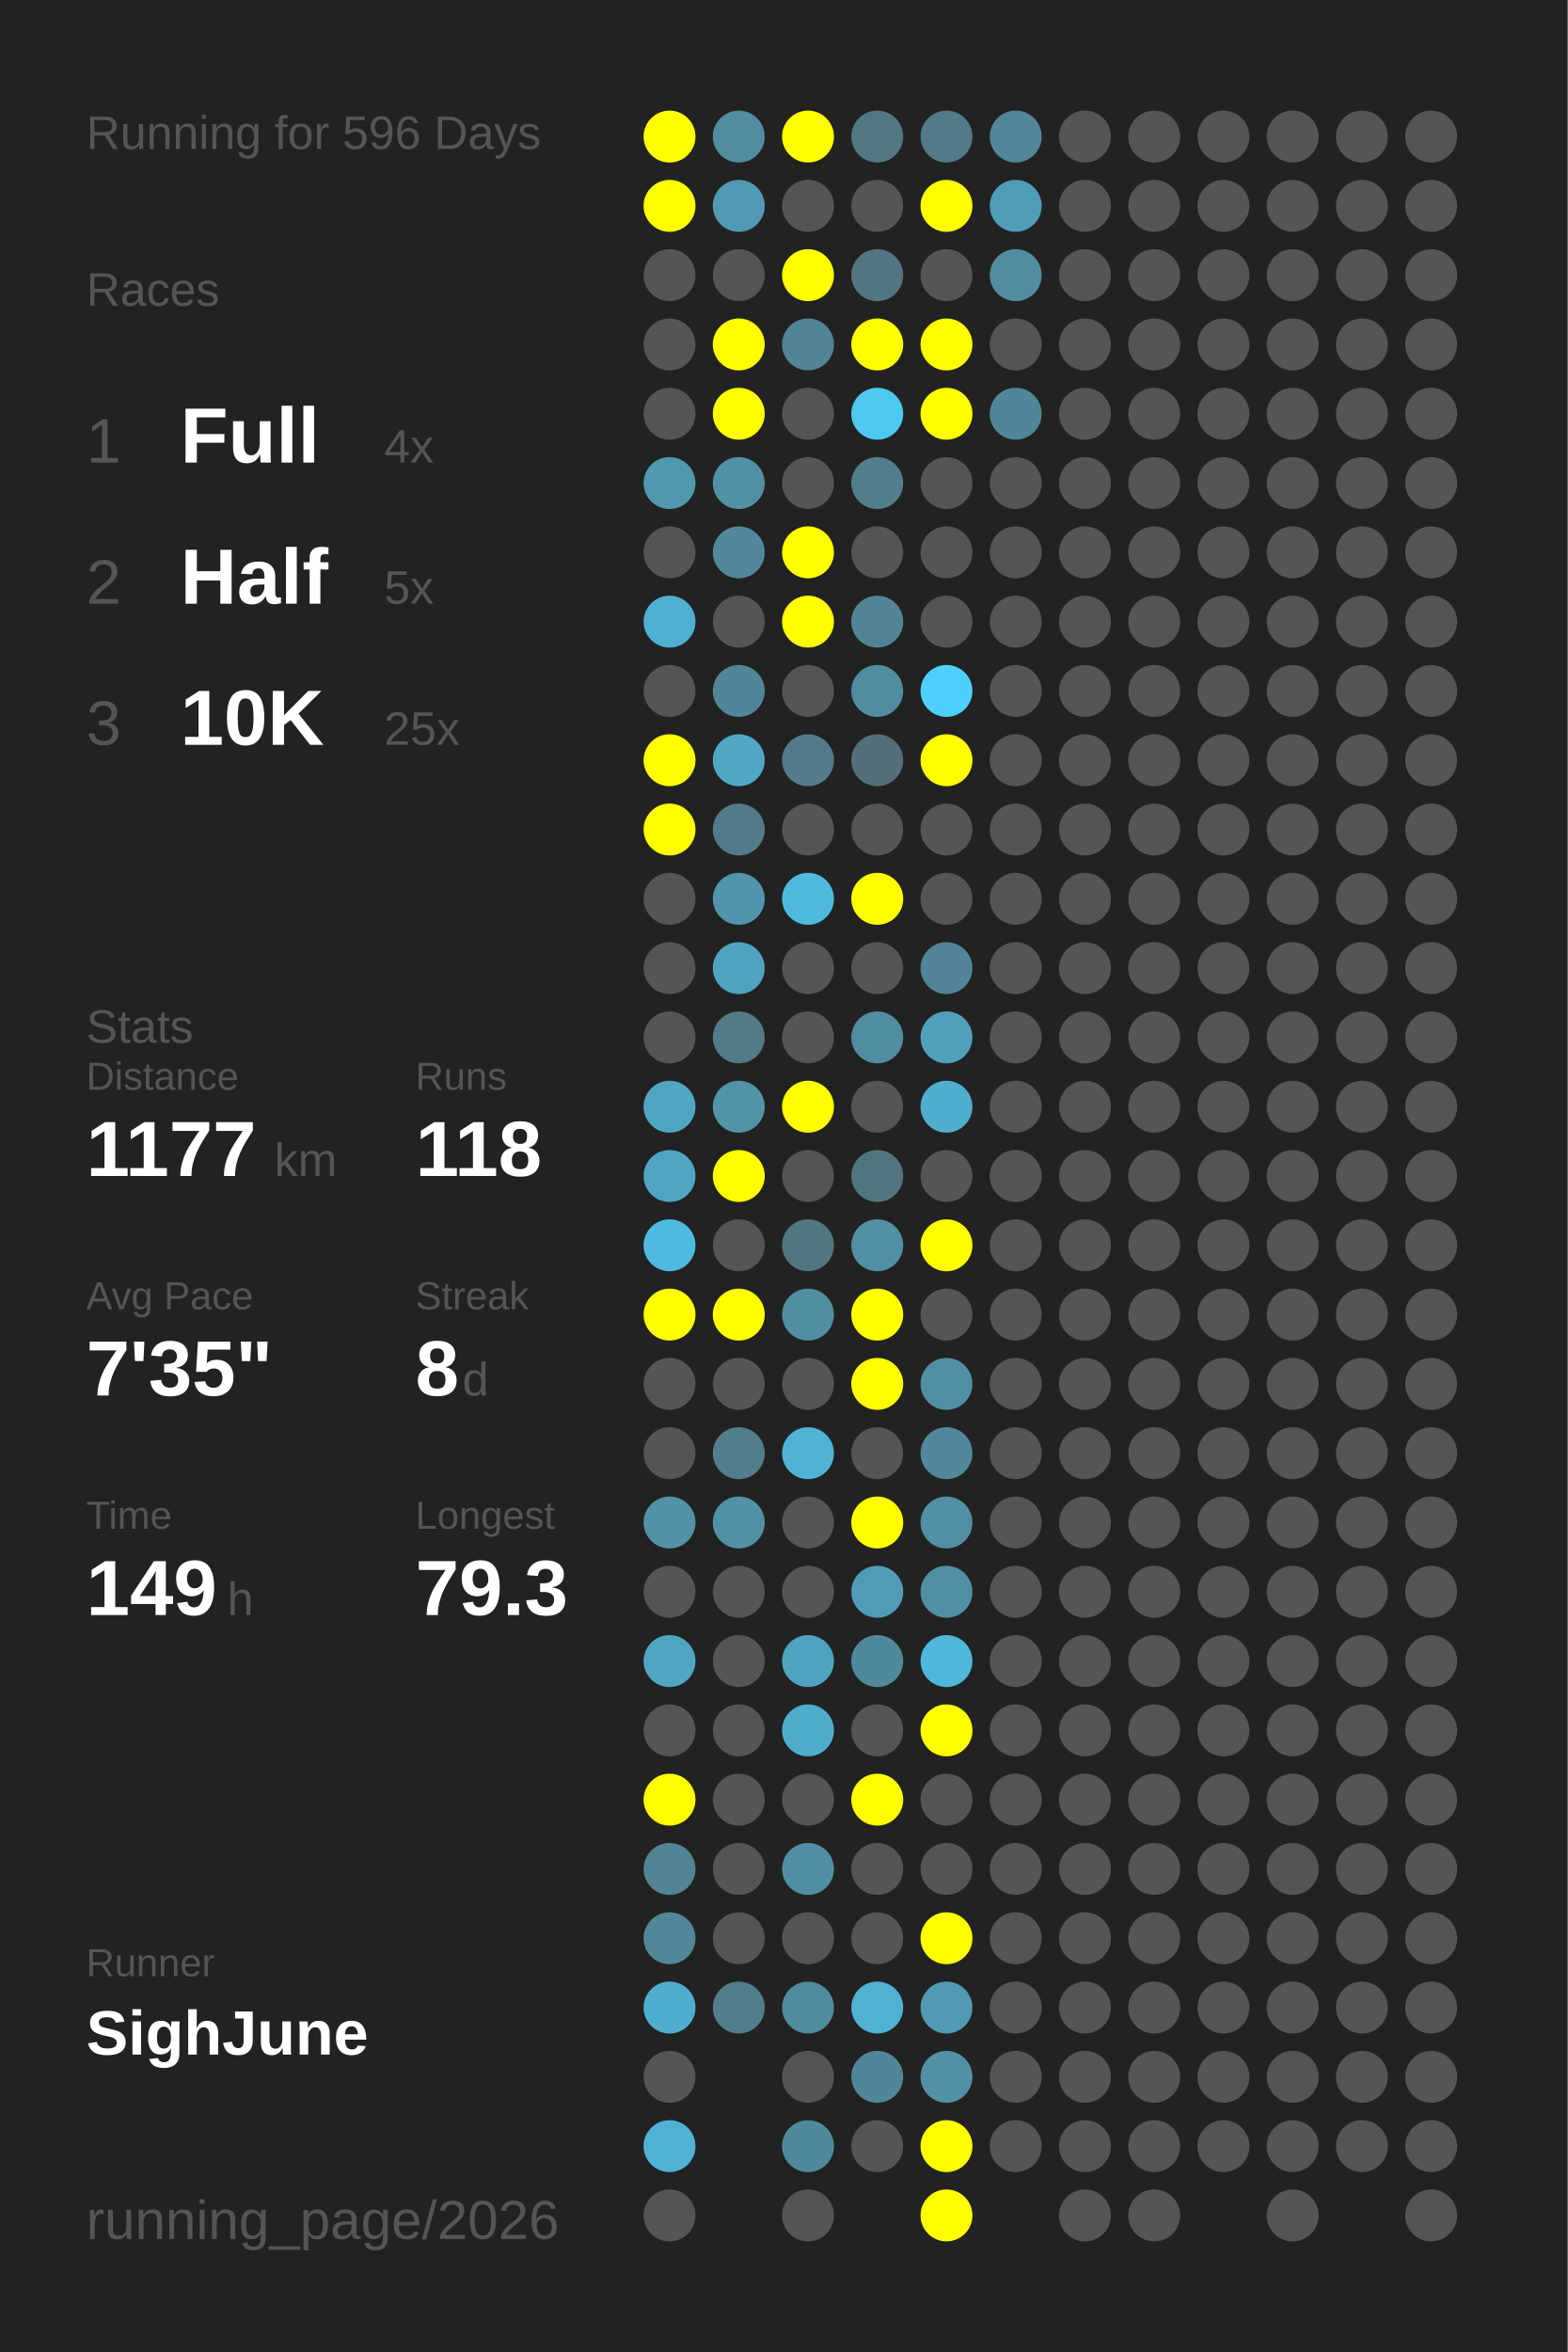
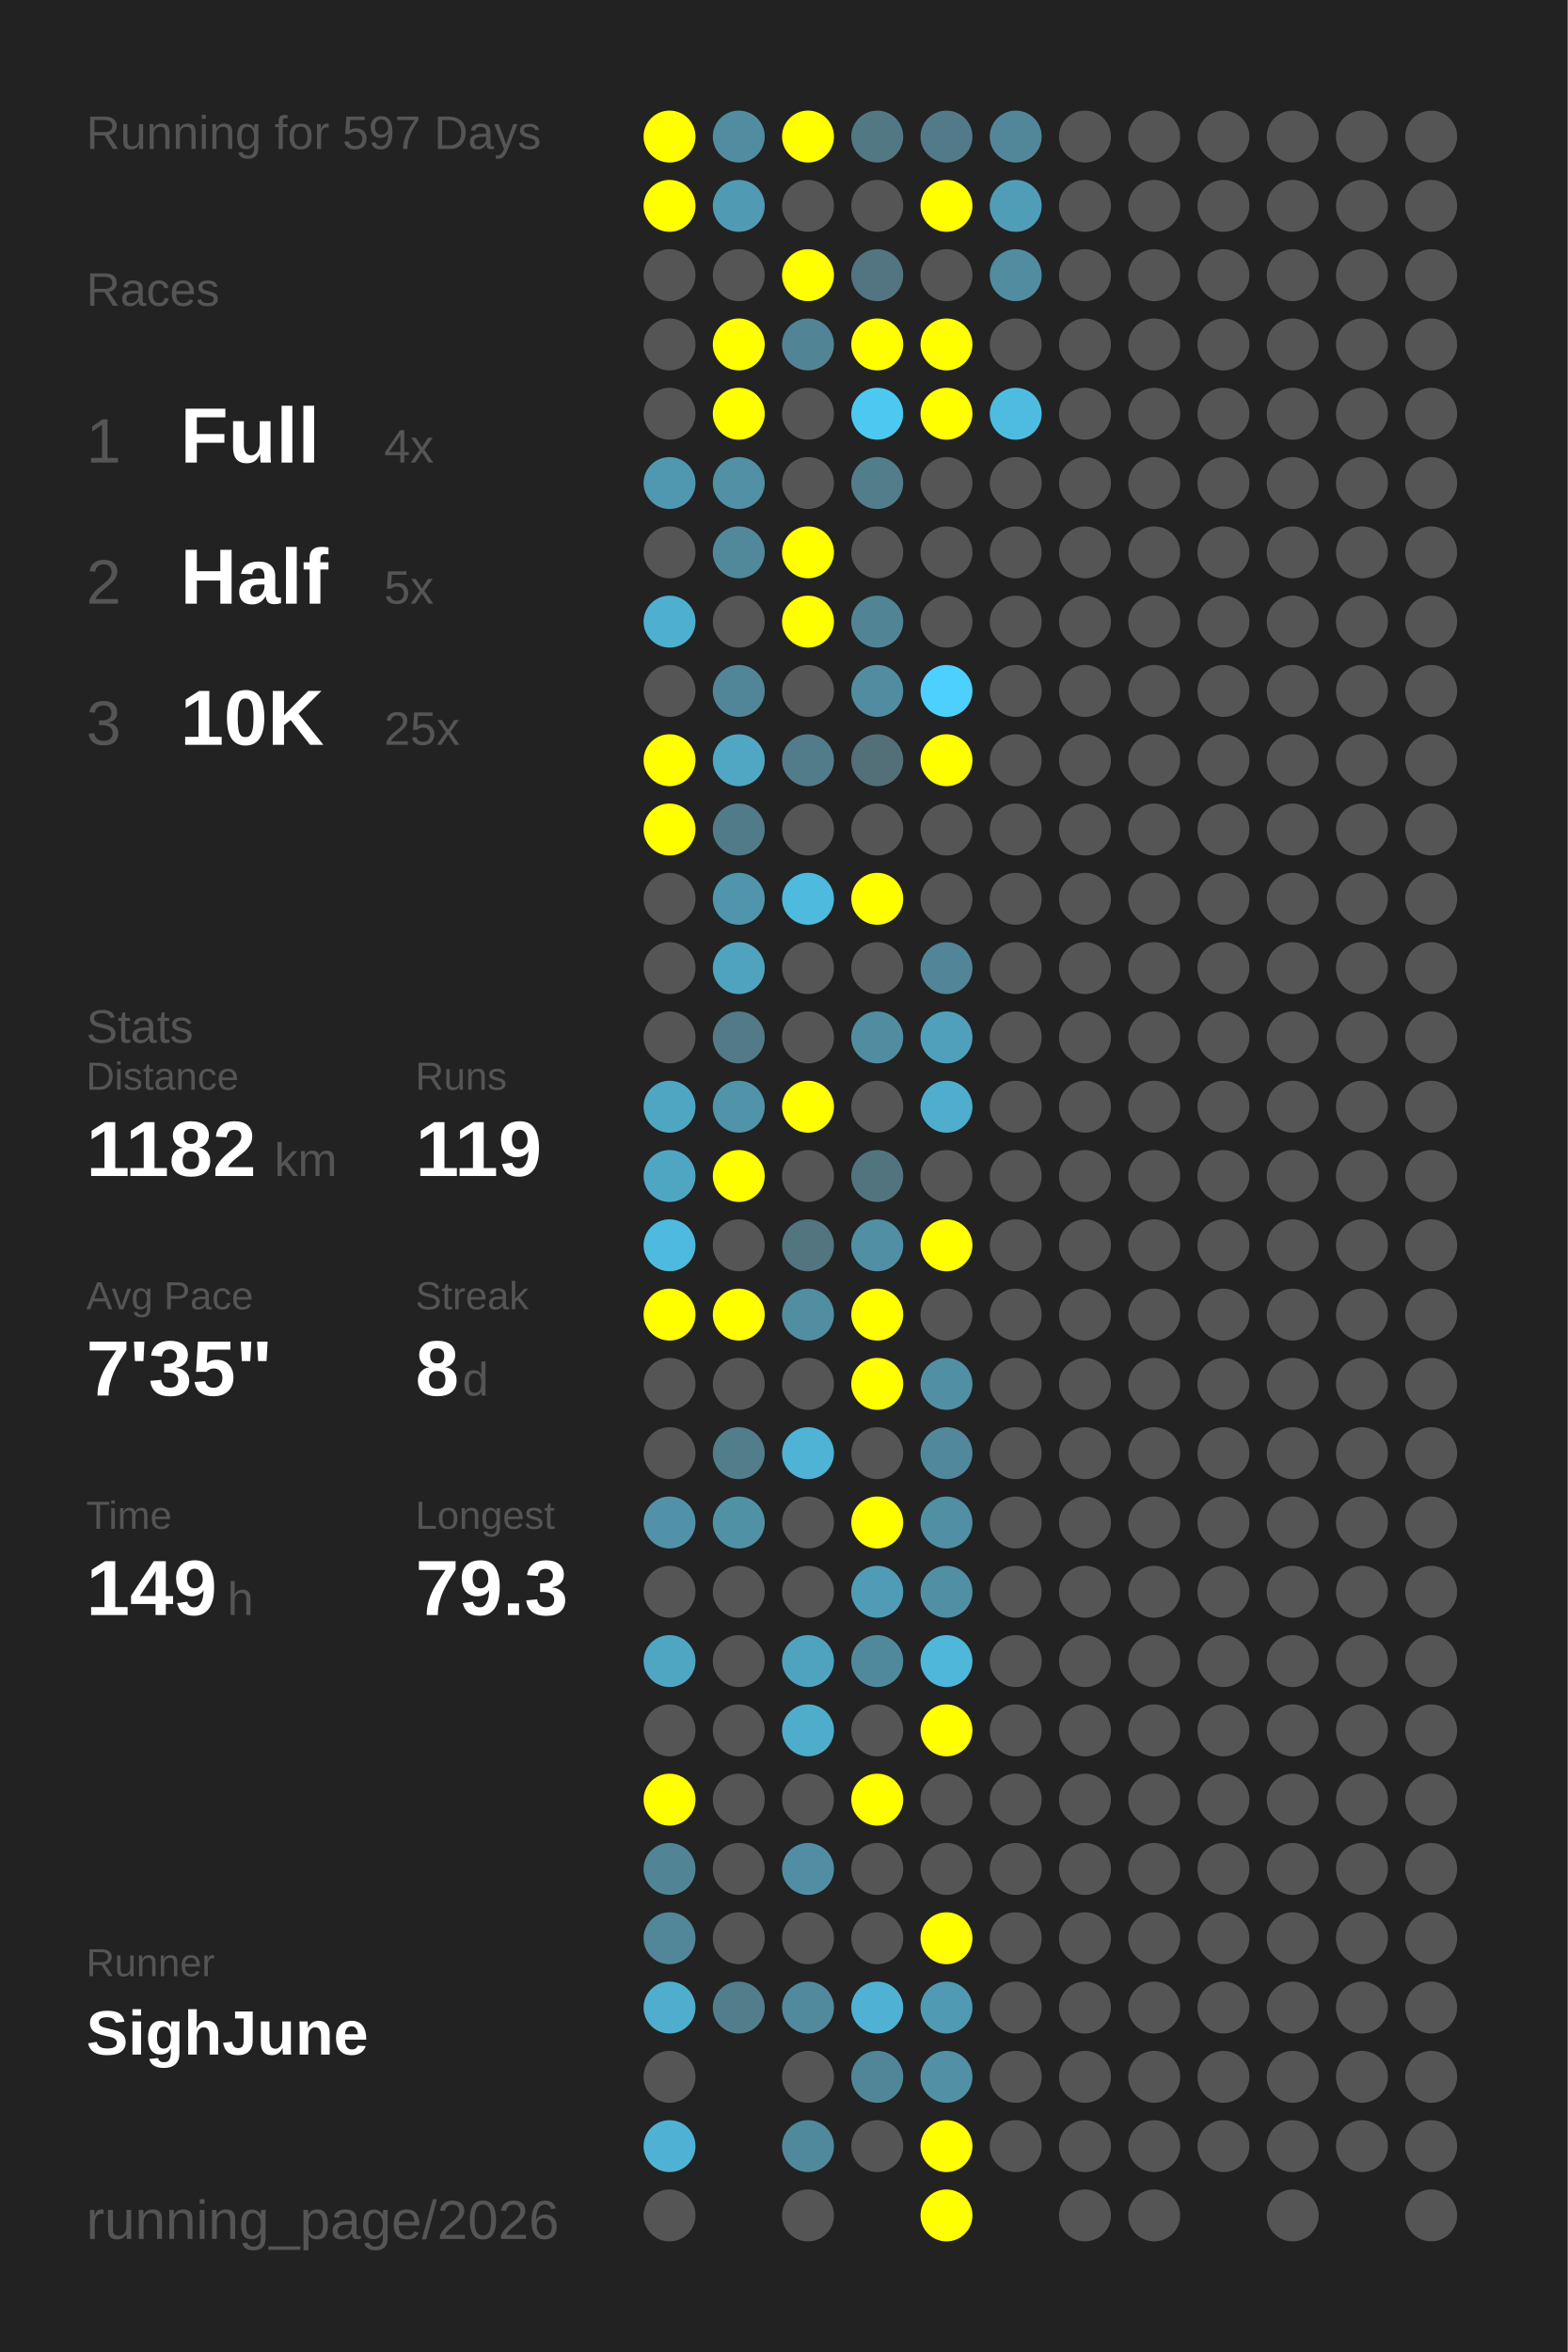
<svg xmlns="http://www.w3.org/2000/svg" baseProfile="full" height="300mm" version="1.1" viewBox="0,0,200,300" width="200mm">
  <defs />
  <rect fill="#222222" height="300" width="200" x="0" y="0" />
-   <text fill="#555555" style="font-size:6px; font-family:Arial;" x="11" y="19">Running for 596 Days</text>
+   <text fill="#555555" style="font-size:6px; font-family:Arial;" x="11" y="19">Running for 597 Days</text>
  <text fill="#555555" style="font-size:6px; font-family:Arial;" x="11" y="39">Races</text>
  <text fill="#555555" style="font-size:8px; font-family:Arial;" x="11" y="59">1</text>
  <text fill="#FFFFFF" style="font-size:10px; font-family:Arial; font-weight:bold;" x="23" y="59">Full</text>
  <text fill="#555555" style="font-size:6px; font-family:Arial;" x="49" y="59">4x</text>
  <text fill="#555555" style="font-size:8px; font-family:Arial;" x="11" y="77">2</text>
  <text fill="#FFFFFF" style="font-size:10px; font-family:Arial; font-weight:bold;" x="23" y="77">Half</text>
  <text fill="#555555" style="font-size:6px; font-family:Arial;" x="49" y="77">5x</text>
  <text fill="#555555" style="font-size:8px; font-family:Arial;" x="11" y="95">3</text>
  <text fill="#FFFFFF" style="font-size:10px; font-family:Arial; font-weight:bold;" x="23" y="95">10K</text>
  <text fill="#555555" style="font-size:6px; font-family:Arial;" x="49" y="95">25x</text>
  <text fill="#555555" style="font-size:6px; font-family:Arial;" x="11" y="133">Stats</text>
  <text fill="#555555" style="font-size:5px; font-family:Arial;" x="11" y="139">Distance</text>
-   <text fill="#FFFFFF" style="font-size:10px; font-family:Arial; font-weight:bold;" x="11" y="150">1177</text>
+   <text fill="#FFFFFF" style="font-size:10px; font-family:Arial; font-weight:bold;" x="11" y="150">1182</text>
  <text fill="#555555" style="font-size:6px; font-family:Arial;" x="35" y="150">km</text>
  <text fill="#555555" style="font-size:5px; font-family:Arial;" x="53" y="139">Runs</text>
-   <text fill="#FFFFFF" style="font-size:10px; font-family:Arial; font-weight:bold;" x="53" y="150">118</text>
+   <text fill="#FFFFFF" style="font-size:10px; font-family:Arial; font-weight:bold;" x="53" y="150">119</text>
  <text fill="#555555" style="font-size:5px; font-family:Arial;" x="11" y="167">Avg Pace</text>
  <text fill="#FFFFFF" style="font-size:10px; font-family:Arial; font-weight:bold;" x="11" y="178">7'35"</text>
  <text fill="#555555" style="font-size:5px; font-family:Arial;" x="53" y="167">Streak</text>
  <text fill="#FFFFFF" style="font-size:10px; font-family:Arial; font-weight:bold;" x="53" y="178">8</text>
  <text fill="#555555" style="font-size:6px; font-family:Arial;" x="59" y="178">d</text>
  <text fill="#555555" style="font-size:5px; font-family:Arial;" x="11" y="195">Time</text>
  <text fill="#FFFFFF" style="font-size:10px; font-family:Arial; font-weight:bold;" x="11" y="206">149</text>
  <text fill="#555555" style="font-size:6px; font-family:Arial;" x="29" y="206">h</text>
  <text fill="#555555" style="font-size:5px; font-family:Arial;" x="53" y="195">Longest</text>
  <text fill="#FFFFFF" style="font-size:10px; font-family:Arial; font-weight:bold;" x="53" y="206">79.3</text>
  <text fill="#555555" style="font-size:5px; font-family:Arial;" x="11" y="252.065">Runner</text>
  <text fill="#FFFFFF" style="font-size:8px; font-family:Arial; font-weight:bold;" x="11" y="262.065">SighJune</text>
  <text fill="#555555" style="font-size:7px; font-family:Arial;" x="11" y="285.581">running_page/2026</text>
  <circle cx="85.417" cy="17.419" fill="#FFFF00" r="3.312" />
  <circle cx="85.417" cy="26.258" fill="#FFFF00" r="3.312" />
  <circle cx="85.417" cy="35.097" fill="#555555" r="3.312" />
  <circle cx="85.417" cy="43.935" fill="#555555" r="3.312" />
  <circle cx="85.417" cy="52.774" fill="#555555" r="3.312" />
  <circle cx="85.417" cy="61.613" fill="#5098b0" r="3.312" />
  <circle cx="85.417" cy="70.452" fill="#555555" r="3.312" />
  <circle cx="85.417" cy="79.29" fill="#4fafd0" r="3.312" />
  <circle cx="85.417" cy="88.129" fill="#555555" r="3.312" />
  <circle cx="85.417" cy="96.968" fill="#FFFF00" r="3.312" />
  <circle cx="85.417" cy="105.806" fill="#FFFF00" r="3.312" />
  <circle cx="85.417" cy="114.645" fill="#555555" r="3.312" />
  <circle cx="85.417" cy="123.484" fill="#555555" r="3.312" />
  <circle cx="85.417" cy="132.323" fill="#555555" r="3.312" />
  <circle cx="85.417" cy="141.161" fill="#4fa6c3" r="3.312" />
  <circle cx="85.417" cy="150" fill="#4fa6c3" r="3.312" />
  <circle cx="85.417" cy="158.839" fill="#4ebadf" r="3.312" />
  <circle cx="85.417" cy="167.677" fill="#FFFF00" r="3.312" />
  <circle cx="85.417" cy="176.516" fill="#555555" r="3.312" />
  <circle cx="85.417" cy="185.355" fill="#555555" r="3.312" />
  <circle cx="85.417" cy="194.194" fill="#5192a8" r="3.312" />
  <circle cx="85.417" cy="203.032" fill="#555555" r="3.312" />
  <circle cx="85.417" cy="211.871" fill="#4fa6c3" r="3.312" />
  <circle cx="85.417" cy="220.71" fill="#555555" r="3.312" />
  <circle cx="85.417" cy="229.548" fill="#FFFF00" r="3.312" />
  <circle cx="85.417" cy="238.387" fill="#518495" r="3.312" />
  <circle cx="85.417" cy="247.226" fill="#518799" r="3.312" />
  <circle cx="85.417" cy="256.065" fill="#4faece" r="3.312" />
  <circle cx="85.417" cy="264.903" fill="#555555" r="3.312" />
  <circle cx="85.417" cy="273.742" fill="#4fb2d4" r="3.312" />
  <circle cx="85.417" cy="282.581" fill="#555555" r="3.312" />
  <circle cx="94.25" cy="17.419" fill="#518ca0" r="3.312" />
  <circle cx="94.25" cy="26.258" fill="#509ab3" r="3.312" />
  <circle cx="94.25" cy="35.097" fill="#555555" r="3.312" />
  <circle cx="94.25" cy="43.935" fill="#FFFF00" r="3.312" />
  <circle cx="94.25" cy="52.774" fill="#FFFF00" r="3.312" />
  <circle cx="94.25" cy="61.613" fill="#5190a5" r="3.312" />
  <circle cx="94.25" cy="70.452" fill="#51899b" r="3.312" />
  <circle cx="94.25" cy="79.29" fill="#555555" r="3.312" />
  <circle cx="94.25" cy="88.129" fill="#518698" r="3.312" />
  <circle cx="94.25" cy="96.968" fill="#4fa7c4" r="3.312" />
  <circle cx="94.25" cy="105.806" fill="#527b89" r="3.312" />
  <circle cx="94.25" cy="114.645" fill="#5095ac" r="3.312" />
  <circle cx="94.25" cy="123.484" fill="#4fa3bf" r="3.312" />
  <circle cx="94.25" cy="132.323" fill="#527a87" r="3.312" />
  <circle cx="94.25" cy="141.161" fill="#5193a9" r="3.312" />
  <circle cx="94.25" cy="150" fill="#FFFF00" r="3.312" />
  <circle cx="94.25" cy="158.839" fill="#555555" r="3.312" />
  <circle cx="94.25" cy="167.677" fill="#FFFF00" r="3.312" />
  <circle cx="94.25" cy="176.516" fill="#555555" r="3.312" />
  <circle cx="94.25" cy="185.355" fill="#527e8c" r="3.312" />
  <circle cx="94.25" cy="194.194" fill="#5191a6" r="3.312" />
  <circle cx="94.25" cy="203.032" fill="#555555" r="3.312" />
  <circle cx="94.25" cy="211.871" fill="#555555" r="3.312" />
  <circle cx="94.25" cy="220.71" fill="#555555" r="3.312" />
  <circle cx="94.25" cy="229.548" fill="#555555" r="3.312" />
  <circle cx="94.25" cy="238.387" fill="#555555" r="3.312" />
  <circle cx="94.25" cy="247.226" fill="#555555" r="3.312" />
  <circle cx="94.25" cy="256.065" fill="#527d8b" r="3.312" />
  <circle cx="103.083" cy="17.419" fill="#FFFF00" r="3.312" />
  <circle cx="103.083" cy="26.258" fill="#555555" r="3.312" />
  <circle cx="103.083" cy="35.097" fill="#FFFF00" r="3.312" />
  <circle cx="103.083" cy="43.935" fill="#518495" r="3.312" />
  <circle cx="103.083" cy="52.774" fill="#555555" r="3.312" />
  <circle cx="103.083" cy="61.613" fill="#555555" r="3.312" />
  <circle cx="103.083" cy="70.452" fill="#FFFF00" r="3.312" />
  <circle cx="103.083" cy="79.29" fill="#FFFF00" r="3.312" />
  <circle cx="103.083" cy="88.129" fill="#555555" r="3.312" />
  <circle cx="103.083" cy="96.968" fill="#527c8a" r="3.312" />
  <circle cx="103.083" cy="105.806" fill="#555555" r="3.312" />
  <circle cx="103.083" cy="114.645" fill="#4ebade" r="3.312" />
  <circle cx="103.083" cy="123.484" fill="#555555" r="3.312" />
  <circle cx="103.083" cy="132.323" fill="#555555" r="3.312" />
  <circle cx="103.083" cy="141.161" fill="#FFFF00" r="3.312" />
  <circle cx="103.083" cy="150" fill="#555555" r="3.312" />
  <circle cx="103.083" cy="158.839" fill="#527580" r="3.312" />
  <circle cx="103.083" cy="167.677" fill="#518ea2" r="3.312" />
  <circle cx="103.083" cy="176.516" fill="#555555" r="3.312" />
  <circle cx="103.083" cy="185.355" fill="#4eb3d5" r="3.312" />
  <circle cx="103.083" cy="194.194" fill="#555555" r="3.312" />
  <circle cx="103.083" cy="203.032" fill="#555555" r="3.312" />
  <circle cx="103.083" cy="211.871" fill="#4fa3bf" r="3.312" />
  <circle cx="103.083" cy="220.71" fill="#4fadcc" r="3.312" />
  <circle cx="103.083" cy="229.548" fill="#555555" r="3.312" />
  <circle cx="103.083" cy="238.387" fill="#518ea3" r="3.312" />
  <circle cx="103.083" cy="247.226" fill="#555555" r="3.312" />
  <circle cx="103.083" cy="256.065" fill="#518a9d" r="3.312" />
  <circle cx="103.083" cy="264.903" fill="#555555" r="3.312" />
  <circle cx="103.083" cy="273.742" fill="#51899c" r="3.312" />
  <circle cx="103.083" cy="282.581" fill="#555555" r="3.312" />
  <circle cx="111.917" cy="17.419" fill="#527884" r="3.312" />
  <circle cx="111.917" cy="26.258" fill="#555555" r="3.312" />
  <circle cx="111.917" cy="35.097" fill="#527581" r="3.312" />
  <circle cx="111.917" cy="43.935" fill="#FFFF00" r="3.312" />
  <circle cx="111.917" cy="52.774" fill="#4dc8f1" r="3.312" />
  <circle cx="111.917" cy="61.613" fill="#527e8c" r="3.312" />
  <circle cx="111.917" cy="70.452" fill="#555555" r="3.312" />
  <circle cx="111.917" cy="79.29" fill="#518596" r="3.312" />
  <circle cx="111.917" cy="88.129" fill="#518ca0" r="3.312" />
  <circle cx="111.917" cy="96.968" fill="#536f78" r="3.312" />
  <circle cx="111.917" cy="105.806" fill="#555555" r="3.312" />
  <circle cx="111.917" cy="114.645" fill="#FFFF00" r="3.312" />
  <circle cx="111.917" cy="123.484" fill="#555555" r="3.312" />
  <circle cx="111.917" cy="132.323" fill="#518da1" r="3.312" />
  <circle cx="111.917" cy="141.161" fill="#555555" r="3.312" />
  <circle cx="111.917" cy="150" fill="#52747f" r="3.312" />
  <circle cx="111.917" cy="158.839" fill="#518fa4" r="3.312" />
  <circle cx="111.917" cy="167.677" fill="#FFFF00" r="3.312" />
  <circle cx="111.917" cy="176.516" fill="#FFFF00" r="3.312" />
  <circle cx="111.917" cy="185.355" fill="#555555" r="3.312" />
  <circle cx="111.917" cy="194.194" fill="#FFFF00" r="3.312" />
  <circle cx="111.917" cy="203.032" fill="#509cb6" r="3.312" />
  <circle cx="111.917" cy="211.871" fill="#51899c" r="3.312" />
  <circle cx="111.917" cy="220.71" fill="#555555" r="3.312" />
  <circle cx="111.917" cy="229.548" fill="#FFFF00" r="3.312" />
  <circle cx="111.917" cy="238.387" fill="#555555" r="3.312" />
  <circle cx="111.917" cy="247.226" fill="#555555" r="3.312" />
  <circle cx="111.917" cy="256.065" fill="#4fb1d3" r="3.312" />
  <circle cx="111.917" cy="264.903" fill="#518698" r="3.312" />
  <circle cx="111.917" cy="273.742" fill="#555555" r="3.312" />
  <circle cx="120.75" cy="17.419" fill="#527a88" r="3.312" />
  <circle cx="120.75" cy="26.258" fill="#FFFF00" r="3.312" />
  <circle cx="120.75" cy="35.097" fill="#555555" r="3.312" />
  <circle cx="120.75" cy="43.935" fill="#FFFF00" r="3.312" />
  <circle cx="120.75" cy="52.774" fill="#FFFF00" r="3.312" />
  <circle cx="120.75" cy="61.613" fill="#555555" r="3.312" />
  <circle cx="120.75" cy="70.452" fill="#555555" r="3.312" />
  <circle cx="120.75" cy="79.29" fill="#555555" r="3.312" />
  <circle cx="120.75" cy="88.129" fill="#4dd0fd" r="3.312" />
  <circle cx="120.75" cy="96.968" fill="#FFFF00" r="3.312" />
  <circle cx="120.75" cy="105.806" fill="#555555" r="3.312" />
  <circle cx="120.75" cy="114.645" fill="#555555" r="3.312" />
  <circle cx="120.75" cy="123.484" fill="#518597" r="3.312" />
  <circle cx="120.75" cy="132.323" fill="#50a0bc" r="3.312" />
  <circle cx="120.75" cy="141.161" fill="#4faece" r="3.312" />
  <circle cx="120.75" cy="150" fill="#555555" r="3.312" />
  <circle cx="120.75" cy="158.839" fill="#FFFF00" r="3.312" />
  <circle cx="120.75" cy="167.677" fill="#555555" r="3.312" />
  <circle cx="120.75" cy="176.516" fill="#518fa4" r="3.312" />
  <circle cx="120.75" cy="185.355" fill="#51889b" r="3.312" />
  <circle cx="120.75" cy="194.194" fill="#518fa4" r="3.312" />
  <circle cx="120.75" cy="203.032" fill="#518fa4" r="3.312" />
  <circle cx="120.75" cy="211.871" fill="#4eb7da" r="3.312" />
  <circle cx="120.75" cy="220.71" fill="#FFFF00" r="3.312" />
  <circle cx="120.75" cy="229.548" fill="#555555" r="3.312" />
  <circle cx="120.75" cy="238.387" fill="#555555" r="3.312" />
  <circle cx="120.75" cy="247.226" fill="#FFFF00" r="3.312" />
  <circle cx="120.75" cy="256.065" fill="#509ab3" r="3.312" />
  <circle cx="120.75" cy="264.903" fill="#5190a5" r="3.312" />
  <circle cx="120.75" cy="273.742" fill="#FFFF00" r="3.312" />
  <circle cx="120.75" cy="282.581" fill="#FFFF00" r="3.312" />
  <circle cx="129.583" cy="17.419" fill="#518799" r="3.312" />
  <circle cx="129.583" cy="26.258" fill="#509db8" r="3.312" />
  <circle cx="129.583" cy="35.097" fill="#518ca0" r="3.312" />
  <circle cx="129.583" cy="43.935" fill="#555555" r="3.312" />
-   <circle cx="129.583" cy="52.774" fill="#518698" r="3.312" />
+   <circle cx="129.583" cy="52.774" fill="#4ebce1" r="3.312" />
  <circle cx="129.583" cy="61.613" fill="#555555" r="3.312" />
  <circle cx="129.583" cy="70.452" fill="#555555" r="3.312" />
  <circle cx="129.583" cy="79.29" fill="#555555" r="3.312" />
  <circle cx="129.583" cy="88.129" fill="#555555" r="3.312" />
  <circle cx="129.583" cy="96.968" fill="#555555" r="3.312" />
  <circle cx="129.583" cy="105.806" fill="#555555" r="3.312" />
  <circle cx="129.583" cy="114.645" fill="#555555" r="3.312" />
  <circle cx="129.583" cy="123.484" fill="#555555" r="3.312" />
  <circle cx="129.583" cy="132.323" fill="#555555" r="3.312" />
  <circle cx="129.583" cy="141.161" fill="#555555" r="3.312" />
  <circle cx="129.583" cy="150" fill="#555555" r="3.312" />
  <circle cx="129.583" cy="158.839" fill="#555555" r="3.312" />
  <circle cx="129.583" cy="167.677" fill="#555555" r="3.312" />
  <circle cx="129.583" cy="176.516" fill="#555555" r="3.312" />
  <circle cx="129.583" cy="185.355" fill="#555555" r="3.312" />
  <circle cx="129.583" cy="194.194" fill="#555555" r="3.312" />
  <circle cx="129.583" cy="203.032" fill="#555555" r="3.312" />
  <circle cx="129.583" cy="211.871" fill="#555555" r="3.312" />
  <circle cx="129.583" cy="220.71" fill="#555555" r="3.312" />
  <circle cx="129.583" cy="229.548" fill="#555555" r="3.312" />
  <circle cx="129.583" cy="238.387" fill="#555555" r="3.312" />
  <circle cx="129.583" cy="247.226" fill="#555555" r="3.312" />
  <circle cx="129.583" cy="256.065" fill="#555555" r="3.312" />
  <circle cx="129.583" cy="264.903" fill="#555555" r="3.312" />
  <circle cx="129.583" cy="273.742" fill="#555555" r="3.312" />
  <circle cx="138.417" cy="17.419" fill="#555555" r="3.312" />
  <circle cx="138.417" cy="26.258" fill="#555555" r="3.312" />
  <circle cx="138.417" cy="35.097" fill="#555555" r="3.312" />
  <circle cx="138.417" cy="43.935" fill="#555555" r="3.312" />
  <circle cx="138.417" cy="52.774" fill="#555555" r="3.312" />
  <circle cx="138.417" cy="61.613" fill="#555555" r="3.312" />
  <circle cx="138.417" cy="70.452" fill="#555555" r="3.312" />
  <circle cx="138.417" cy="79.29" fill="#555555" r="3.312" />
  <circle cx="138.417" cy="88.129" fill="#555555" r="3.312" />
  <circle cx="138.417" cy="96.968" fill="#555555" r="3.312" />
  <circle cx="138.417" cy="105.806" fill="#555555" r="3.312" />
  <circle cx="138.417" cy="114.645" fill="#555555" r="3.312" />
  <circle cx="138.417" cy="123.484" fill="#555555" r="3.312" />
  <circle cx="138.417" cy="132.323" fill="#555555" r="3.312" />
  <circle cx="138.417" cy="141.161" fill="#555555" r="3.312" />
  <circle cx="138.417" cy="150" fill="#555555" r="3.312" />
  <circle cx="138.417" cy="158.839" fill="#555555" r="3.312" />
  <circle cx="138.417" cy="167.677" fill="#555555" r="3.312" />
  <circle cx="138.417" cy="176.516" fill="#555555" r="3.312" />
  <circle cx="138.417" cy="185.355" fill="#555555" r="3.312" />
  <circle cx="138.417" cy="194.194" fill="#555555" r="3.312" />
  <circle cx="138.417" cy="203.032" fill="#555555" r="3.312" />
  <circle cx="138.417" cy="211.871" fill="#555555" r="3.312" />
  <circle cx="138.417" cy="220.71" fill="#555555" r="3.312" />
  <circle cx="138.417" cy="229.548" fill="#555555" r="3.312" />
  <circle cx="138.417" cy="238.387" fill="#555555" r="3.312" />
  <circle cx="138.417" cy="247.226" fill="#555555" r="3.312" />
  <circle cx="138.417" cy="256.065" fill="#555555" r="3.312" />
  <circle cx="138.417" cy="264.903" fill="#555555" r="3.312" />
  <circle cx="138.417" cy="273.742" fill="#555555" r="3.312" />
  <circle cx="138.417" cy="282.581" fill="#555555" r="3.312" />
  <circle cx="147.25" cy="17.419" fill="#555555" r="3.312" />
  <circle cx="147.25" cy="26.258" fill="#555555" r="3.312" />
  <circle cx="147.25" cy="35.097" fill="#555555" r="3.312" />
  <circle cx="147.25" cy="43.935" fill="#555555" r="3.312" />
  <circle cx="147.25" cy="52.774" fill="#555555" r="3.312" />
  <circle cx="147.25" cy="61.613" fill="#555555" r="3.312" />
  <circle cx="147.25" cy="70.452" fill="#555555" r="3.312" />
  <circle cx="147.25" cy="79.29" fill="#555555" r="3.312" />
  <circle cx="147.25" cy="88.129" fill="#555555" r="3.312" />
  <circle cx="147.25" cy="96.968" fill="#555555" r="3.312" />
  <circle cx="147.25" cy="105.806" fill="#555555" r="3.312" />
  <circle cx="147.25" cy="114.645" fill="#555555" r="3.312" />
  <circle cx="147.25" cy="123.484" fill="#555555" r="3.312" />
  <circle cx="147.25" cy="132.323" fill="#555555" r="3.312" />
  <circle cx="147.25" cy="141.161" fill="#555555" r="3.312" />
  <circle cx="147.25" cy="150" fill="#555555" r="3.312" />
  <circle cx="147.25" cy="158.839" fill="#555555" r="3.312" />
  <circle cx="147.25" cy="167.677" fill="#555555" r="3.312" />
  <circle cx="147.25" cy="176.516" fill="#555555" r="3.312" />
  <circle cx="147.25" cy="185.355" fill="#555555" r="3.312" />
  <circle cx="147.25" cy="194.194" fill="#555555" r="3.312" />
  <circle cx="147.25" cy="203.032" fill="#555555" r="3.312" />
  <circle cx="147.25" cy="211.871" fill="#555555" r="3.312" />
  <circle cx="147.25" cy="220.71" fill="#555555" r="3.312" />
  <circle cx="147.25" cy="229.548" fill="#555555" r="3.312" />
  <circle cx="147.25" cy="238.387" fill="#555555" r="3.312" />
  <circle cx="147.25" cy="247.226" fill="#555555" r="3.312" />
  <circle cx="147.25" cy="256.065" fill="#555555" r="3.312" />
  <circle cx="147.25" cy="264.903" fill="#555555" r="3.312" />
  <circle cx="147.25" cy="273.742" fill="#555555" r="3.312" />
  <circle cx="147.25" cy="282.581" fill="#555555" r="3.312" />
  <circle cx="156.083" cy="17.419" fill="#555555" r="3.312" />
  <circle cx="156.083" cy="26.258" fill="#555555" r="3.312" />
  <circle cx="156.083" cy="35.097" fill="#555555" r="3.312" />
  <circle cx="156.083" cy="43.935" fill="#555555" r="3.312" />
  <circle cx="156.083" cy="52.774" fill="#555555" r="3.312" />
  <circle cx="156.083" cy="61.613" fill="#555555" r="3.312" />
  <circle cx="156.083" cy="70.452" fill="#555555" r="3.312" />
  <circle cx="156.083" cy="79.29" fill="#555555" r="3.312" />
  <circle cx="156.083" cy="88.129" fill="#555555" r="3.312" />
  <circle cx="156.083" cy="96.968" fill="#555555" r="3.312" />
  <circle cx="156.083" cy="105.806" fill="#555555" r="3.312" />
  <circle cx="156.083" cy="114.645" fill="#555555" r="3.312" />
  <circle cx="156.083" cy="123.484" fill="#555555" r="3.312" />
  <circle cx="156.083" cy="132.323" fill="#555555" r="3.312" />
  <circle cx="156.083" cy="141.161" fill="#555555" r="3.312" />
  <circle cx="156.083" cy="150" fill="#555555" r="3.312" />
  <circle cx="156.083" cy="158.839" fill="#555555" r="3.312" />
  <circle cx="156.083" cy="167.677" fill="#555555" r="3.312" />
  <circle cx="156.083" cy="176.516" fill="#555555" r="3.312" />
  <circle cx="156.083" cy="185.355" fill="#555555" r="3.312" />
  <circle cx="156.083" cy="194.194" fill="#555555" r="3.312" />
  <circle cx="156.083" cy="203.032" fill="#555555" r="3.312" />
  <circle cx="156.083" cy="211.871" fill="#555555" r="3.312" />
  <circle cx="156.083" cy="220.71" fill="#555555" r="3.312" />
  <circle cx="156.083" cy="229.548" fill="#555555" r="3.312" />
  <circle cx="156.083" cy="238.387" fill="#555555" r="3.312" />
  <circle cx="156.083" cy="247.226" fill="#555555" r="3.312" />
  <circle cx="156.083" cy="256.065" fill="#555555" r="3.312" />
  <circle cx="156.083" cy="264.903" fill="#555555" r="3.312" />
  <circle cx="156.083" cy="273.742" fill="#555555" r="3.312" />
  <circle cx="164.917" cy="17.419" fill="#555555" r="3.312" />
  <circle cx="164.917" cy="26.258" fill="#555555" r="3.312" />
  <circle cx="164.917" cy="35.097" fill="#555555" r="3.312" />
  <circle cx="164.917" cy="43.935" fill="#555555" r="3.312" />
  <circle cx="164.917" cy="52.774" fill="#555555" r="3.312" />
  <circle cx="164.917" cy="61.613" fill="#555555" r="3.312" />
  <circle cx="164.917" cy="70.452" fill="#555555" r="3.312" />
  <circle cx="164.917" cy="79.29" fill="#555555" r="3.312" />
  <circle cx="164.917" cy="88.129" fill="#555555" r="3.312" />
  <circle cx="164.917" cy="96.968" fill="#555555" r="3.312" />
  <circle cx="164.917" cy="105.806" fill="#555555" r="3.312" />
  <circle cx="164.917" cy="114.645" fill="#555555" r="3.312" />
  <circle cx="164.917" cy="123.484" fill="#555555" r="3.312" />
  <circle cx="164.917" cy="132.323" fill="#555555" r="3.312" />
  <circle cx="164.917" cy="141.161" fill="#555555" r="3.312" />
  <circle cx="164.917" cy="150" fill="#555555" r="3.312" />
  <circle cx="164.917" cy="158.839" fill="#555555" r="3.312" />
  <circle cx="164.917" cy="167.677" fill="#555555" r="3.312" />
  <circle cx="164.917" cy="176.516" fill="#555555" r="3.312" />
  <circle cx="164.917" cy="185.355" fill="#555555" r="3.312" />
  <circle cx="164.917" cy="194.194" fill="#555555" r="3.312" />
  <circle cx="164.917" cy="203.032" fill="#555555" r="3.312" />
  <circle cx="164.917" cy="211.871" fill="#555555" r="3.312" />
  <circle cx="164.917" cy="220.71" fill="#555555" r="3.312" />
  <circle cx="164.917" cy="229.548" fill="#555555" r="3.312" />
  <circle cx="164.917" cy="238.387" fill="#555555" r="3.312" />
  <circle cx="164.917" cy="247.226" fill="#555555" r="3.312" />
  <circle cx="164.917" cy="256.065" fill="#555555" r="3.312" />
  <circle cx="164.917" cy="264.903" fill="#555555" r="3.312" />
  <circle cx="164.917" cy="273.742" fill="#555555" r="3.312" />
  <circle cx="164.917" cy="282.581" fill="#555555" r="3.312" />
  <circle cx="173.75" cy="17.419" fill="#555555" r="3.312" />
  <circle cx="173.75" cy="26.258" fill="#555555" r="3.312" />
  <circle cx="173.75" cy="35.097" fill="#555555" r="3.312" />
  <circle cx="173.75" cy="43.935" fill="#555555" r="3.312" />
  <circle cx="173.75" cy="52.774" fill="#555555" r="3.312" />
  <circle cx="173.75" cy="61.613" fill="#555555" r="3.312" />
  <circle cx="173.75" cy="70.452" fill="#555555" r="3.312" />
  <circle cx="173.75" cy="79.29" fill="#555555" r="3.312" />
  <circle cx="173.75" cy="88.129" fill="#555555" r="3.312" />
  <circle cx="173.75" cy="96.968" fill="#555555" r="3.312" />
  <circle cx="173.75" cy="105.806" fill="#555555" r="3.312" />
  <circle cx="173.75" cy="114.645" fill="#555555" r="3.312" />
  <circle cx="173.75" cy="123.484" fill="#555555" r="3.312" />
  <circle cx="173.75" cy="132.323" fill="#555555" r="3.312" />
  <circle cx="173.75" cy="141.161" fill="#555555" r="3.312" />
  <circle cx="173.75" cy="150" fill="#555555" r="3.312" />
  <circle cx="173.75" cy="158.839" fill="#555555" r="3.312" />
  <circle cx="173.75" cy="167.677" fill="#555555" r="3.312" />
  <circle cx="173.75" cy="176.516" fill="#555555" r="3.312" />
  <circle cx="173.75" cy="185.355" fill="#555555" r="3.312" />
  <circle cx="173.75" cy="194.194" fill="#555555" r="3.312" />
  <circle cx="173.75" cy="203.032" fill="#555555" r="3.312" />
  <circle cx="173.75" cy="211.871" fill="#555555" r="3.312" />
  <circle cx="173.75" cy="220.71" fill="#555555" r="3.312" />
  <circle cx="173.75" cy="229.548" fill="#555555" r="3.312" />
  <circle cx="173.75" cy="238.387" fill="#555555" r="3.312" />
  <circle cx="173.75" cy="247.226" fill="#555555" r="3.312" />
  <circle cx="173.75" cy="256.065" fill="#555555" r="3.312" />
  <circle cx="173.75" cy="264.903" fill="#555555" r="3.312" />
  <circle cx="173.75" cy="273.742" fill="#555555" r="3.312" />
  <circle cx="182.583" cy="17.419" fill="#555555" r="3.312" />
  <circle cx="182.583" cy="26.258" fill="#555555" r="3.312" />
  <circle cx="182.583" cy="35.097" fill="#555555" r="3.312" />
  <circle cx="182.583" cy="43.935" fill="#555555" r="3.312" />
  <circle cx="182.583" cy="52.774" fill="#555555" r="3.312" />
  <circle cx="182.583" cy="61.613" fill="#555555" r="3.312" />
  <circle cx="182.583" cy="70.452" fill="#555555" r="3.312" />
  <circle cx="182.583" cy="79.29" fill="#555555" r="3.312" />
  <circle cx="182.583" cy="88.129" fill="#555555" r="3.312" />
  <circle cx="182.583" cy="96.968" fill="#555555" r="3.312" />
  <circle cx="182.583" cy="105.806" fill="#555555" r="3.312" />
  <circle cx="182.583" cy="114.645" fill="#555555" r="3.312" />
  <circle cx="182.583" cy="123.484" fill="#555555" r="3.312" />
  <circle cx="182.583" cy="132.323" fill="#555555" r="3.312" />
  <circle cx="182.583" cy="141.161" fill="#555555" r="3.312" />
  <circle cx="182.583" cy="150" fill="#555555" r="3.312" />
  <circle cx="182.583" cy="158.839" fill="#555555" r="3.312" />
  <circle cx="182.583" cy="167.677" fill="#555555" r="3.312" />
  <circle cx="182.583" cy="176.516" fill="#555555" r="3.312" />
  <circle cx="182.583" cy="185.355" fill="#555555" r="3.312" />
  <circle cx="182.583" cy="194.194" fill="#555555" r="3.312" />
  <circle cx="182.583" cy="203.032" fill="#555555" r="3.312" />
  <circle cx="182.583" cy="211.871" fill="#555555" r="3.312" />
  <circle cx="182.583" cy="220.71" fill="#555555" r="3.312" />
  <circle cx="182.583" cy="229.548" fill="#555555" r="3.312" />
  <circle cx="182.583" cy="238.387" fill="#555555" r="3.312" />
  <circle cx="182.583" cy="247.226" fill="#555555" r="3.312" />
  <circle cx="182.583" cy="256.065" fill="#555555" r="3.312" />
  <circle cx="182.583" cy="264.903" fill="#555555" r="3.312" />
  <circle cx="182.583" cy="273.742" fill="#555555" r="3.312" />
  <circle cx="182.583" cy="282.581" fill="#555555" r="3.312" />
</svg>
